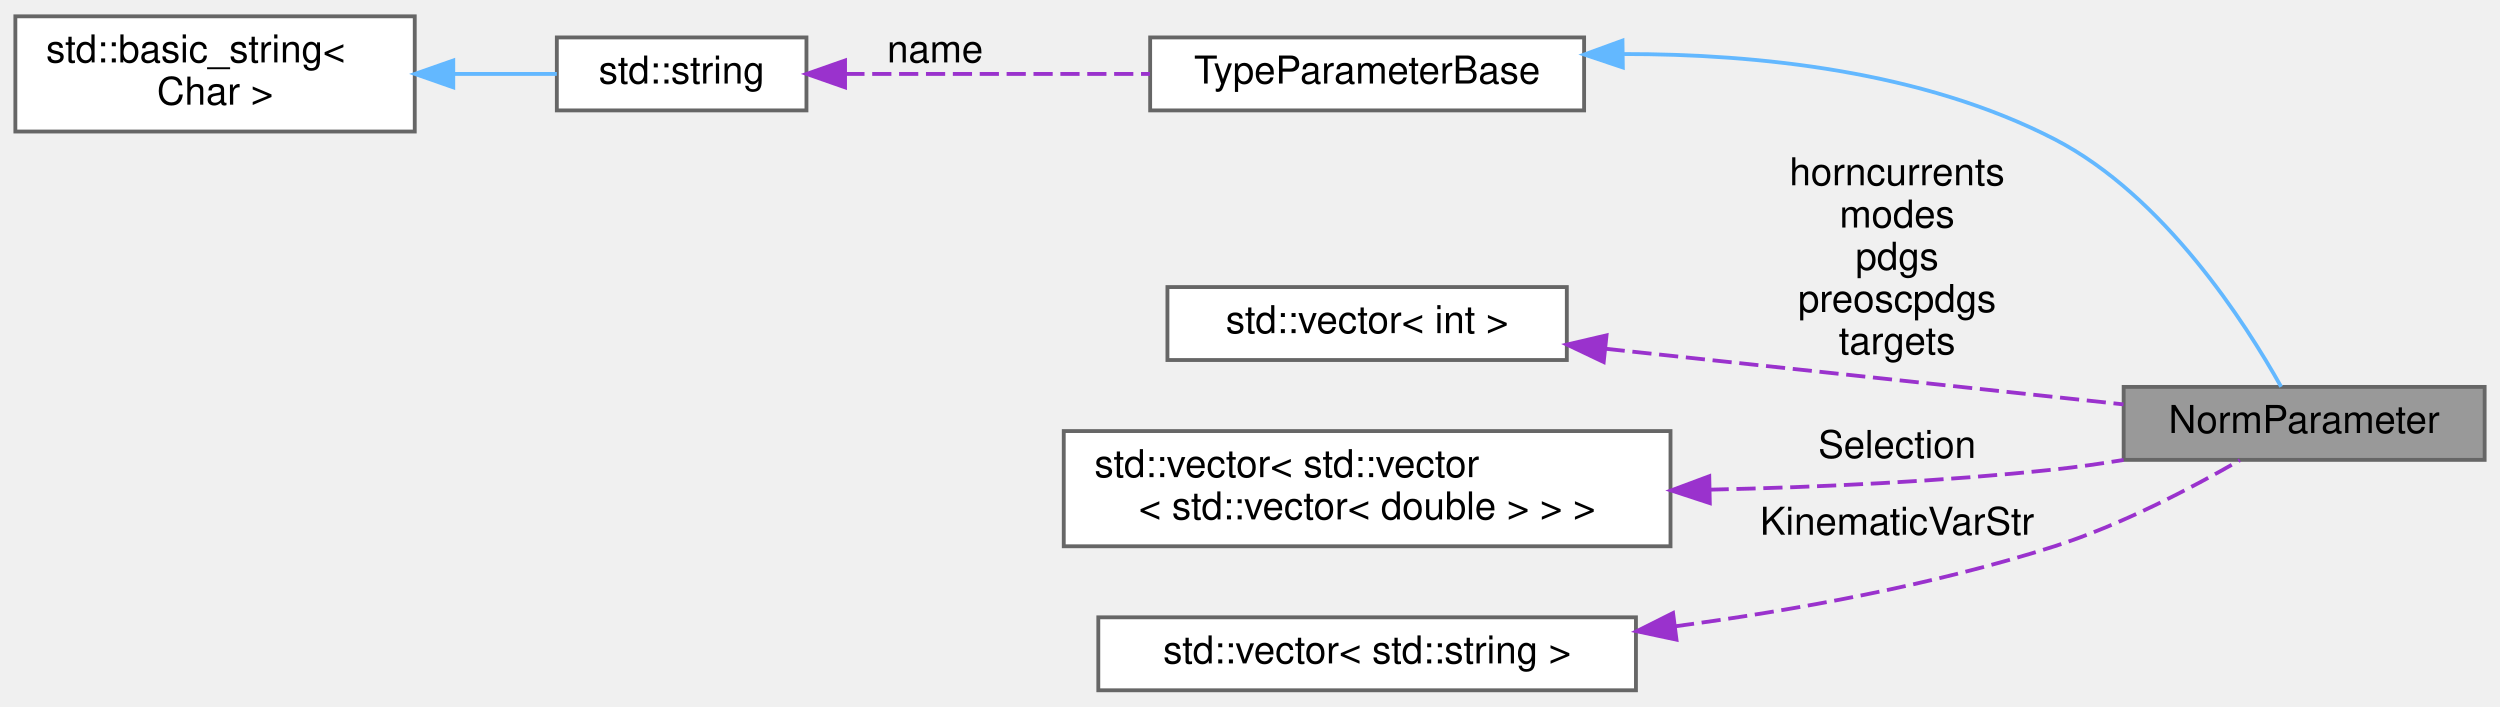
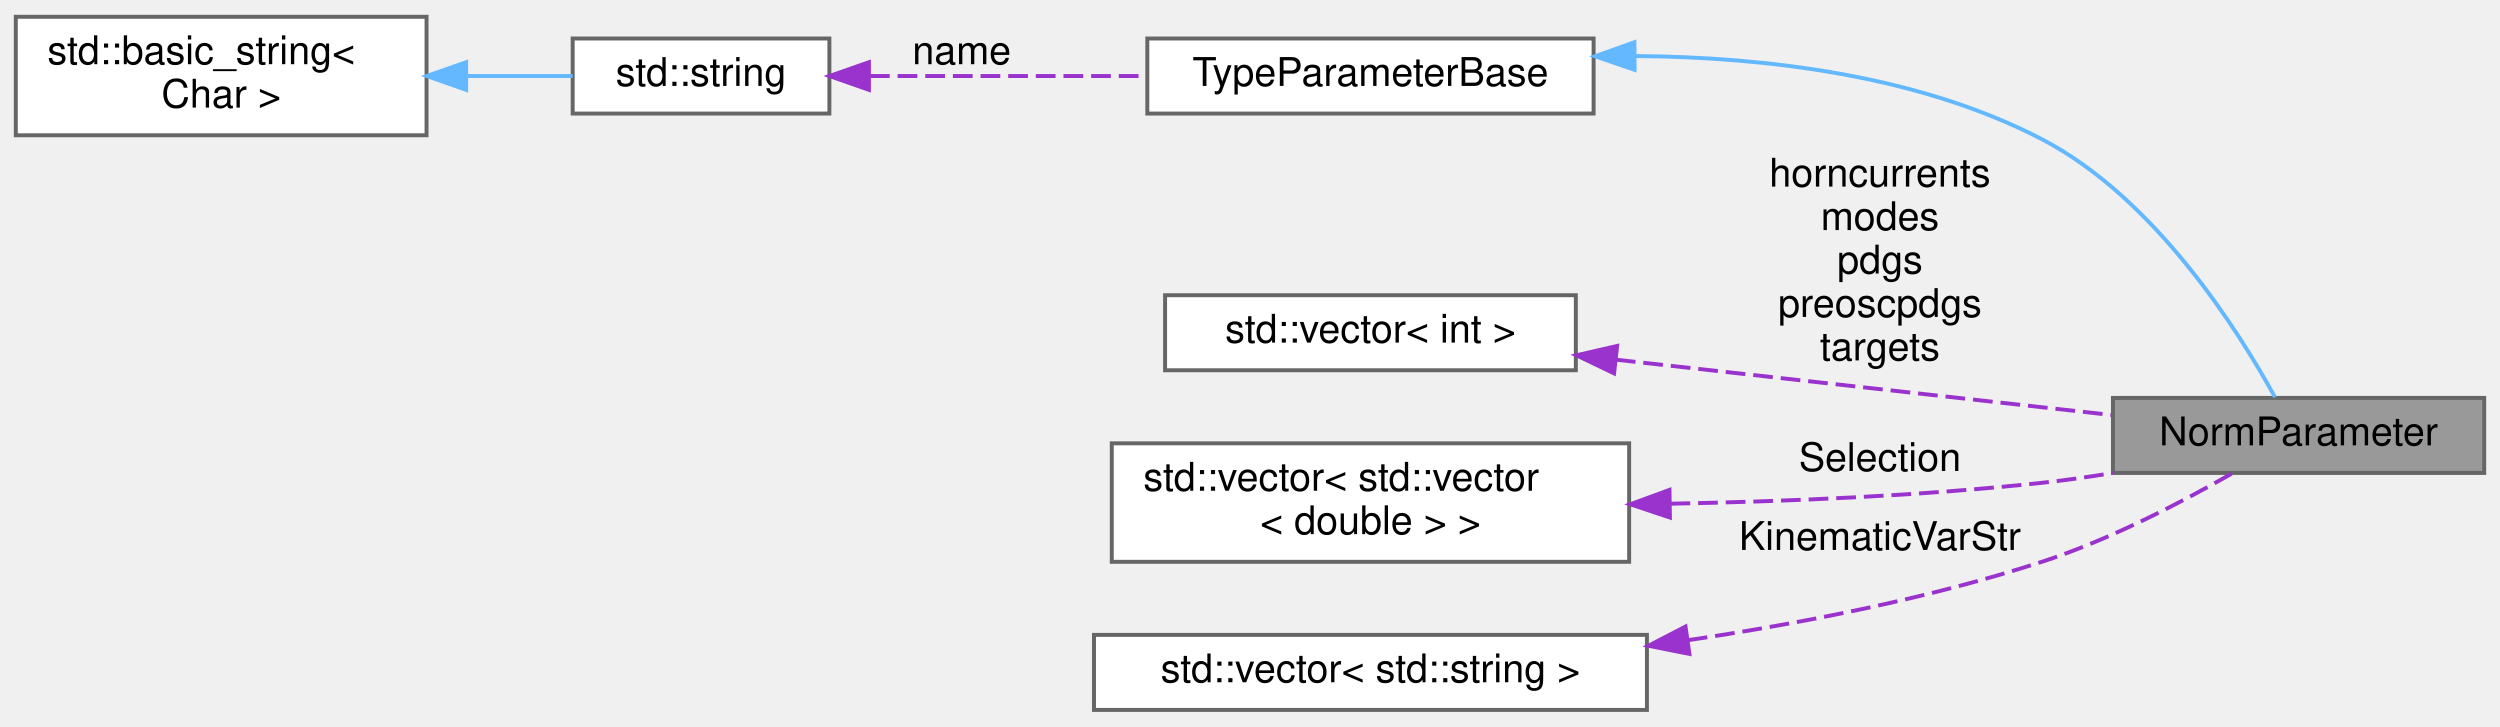
- <svg xmlns="http://www.w3.org/2000/svg" xmlns:xlink="http://www.w3.org/1999/xlink" width="651pt" height="184pt" viewBox="0.00 0.00 651.00 183.50">
+ <svg xmlns="http://www.w3.org/2000/svg" xmlns:xlink="http://www.w3.org/1999/xlink" width="633pt" height="184pt" viewBox="0.00 0.00 633.00 183.50">
  <g id="graph0" class="graph" transform="scale(1 1) rotate(0) translate(4 179.5)">
    <g id="node1" class="node">
      <g id="a_node1">
        <a xlink:title="ETA - Normalisations for cross-section parameters Carrier for whether you want to apply a systematic ...">
-           <polygon fill="#999999" stroke="#666666" points="643,-79 549,-79 549,-60 643,-60 643,-79" />
-           <text text-anchor="middle" x="596" y="-67" font-family="Helvetica,sans-Serif" font-size="10.00">NormParameter</text>
+           <polygon fill="#999999" stroke="#666666" points="625,-79 531,-79 531,-60 625,-60 625,-79" />
+           <text text-anchor="middle" x="578" y="-67" font-family="Helvetica,sans-Serif" font-size="10.00">NormParameter</text>
        </a>
      </g>
    </g>
    <g id="node2" class="node">
      <g id="a_node2">
        <a xlink:href="structTypeParameterBase.html" target="_top" xlink:title="Base class storing info for parameters types, helping unify codebase.">
-           <polygon fill="white" stroke="#666666" points="408.5,-170 295.5,-170 295.5,-151 408.5,-151 408.5,-170" />
-           <text text-anchor="middle" x="352" y="-158" font-family="Helvetica,sans-Serif" font-size="10.00">TypeParameterBase</text>
+           <polygon fill="white" stroke="#666666" points="399.5,-170 286.5,-170 286.5,-151 399.5,-151 399.5,-170" />
+           <text text-anchor="middle" x="343" y="-158" font-family="Helvetica,sans-Serif" font-size="10.00">TypeParameterBase</text>
        </a>
      </g>
    </g>
    <g id="edge1" class="edge">
-       <path fill="none" stroke="#63b8ff" d="M418.69,-165.68C453.8,-165.71 496.73,-161.19 531,-143.5 559.53,-128.78 580.82,-95.46 590.01,-79.03" />
-       <polygon fill="#63b8ff" stroke="#63b8ff" points="418.58,-162.18 408.53,-165.55 418.49,-169.18 418.58,-162.18" />
+       <path fill="none" stroke="#63b8ff" d="M410.2,-165.56C442.81,-165.31 481.74,-160.75 513,-144.5 541.7,-129.58 562.91,-95.81 572.04,-79.16" />
+       <polygon fill="#63b8ff" stroke="#63b8ff" points="409.88,-162.06 399.85,-165.5 409.83,-169.06 409.88,-162.06" />
    </g>
    <g id="node3" class="node">
      <g id="a_node3">
        <a xlink:title=" ">
          <polygon fill="white" stroke="#666666" points="206,-170 141,-170 141,-151 206,-151 206,-170" />
          <text text-anchor="middle" x="173.5" y="-158" font-family="Helvetica,sans-Serif" font-size="10.00">std::string</text>
        </a>
      </g>
    </g>
    <g id="edge2" class="edge">
-       <path fill="none" stroke="#9a32cd" stroke-dasharray="5,2" d="M216.12,-160.5C239.81,-160.5 269.78,-160.5 295.45,-160.5" />
-       <polygon fill="#9a32cd" stroke="#9a32cd" points="216.05,-157 206.05,-160.5 216.05,-164 216.05,-157" />
+       <path fill="none" stroke="#9a32cd" stroke-dasharray="5,2" d="M216.27,-160.5C237.42,-160.5 263.39,-160.5 286.22,-160.5" />
+       <polygon fill="#9a32cd" stroke="#9a32cd" points="216.01,-157 206.01,-160.5 216.01,-164 216.01,-157" />
      <text text-anchor="middle" x="239.5" y="-163.5" font-family="Helvetica,sans-Serif" font-size="10.00"> name</text>
    </g>
    <g id="node4" class="node">
      <g id="a_node4">
        <a xlink:title=" ">
          <polygon fill="white" stroke="#666666" points="104,-175.5 0,-175.5 0,-145.5 104,-145.5 104,-175.5" />
          <text text-anchor="start" x="8" y="-163.5" font-family="Helvetica,sans-Serif" font-size="10.00">std::basic_string&lt;</text>
          <text text-anchor="middle" x="52" y="-152.5" font-family="Helvetica,sans-Serif" font-size="10.00"> Char &gt;</text>
        </a>
      </g>
    </g>
    <g id="edge3" class="edge">
      <path fill="none" stroke="#63b8ff" d="M114.1,-160.5C123.41,-160.5 132.68,-160.5 141,-160.5" />
      <polygon fill="#63b8ff" stroke="#63b8ff" points="114.03,-157 104.03,-160.5 114.03,-164 114.03,-157" />
    </g>
    <g id="node5" class="node">
      <g id="a_node5">
        <a xlink:title=" ">
-           <polygon fill="white" stroke="#666666" points="404,-105 300,-105 300,-86 404,-86 404,-105" />
-           <text text-anchor="middle" x="352" y="-93" font-family="Helvetica,sans-Serif" font-size="10.00">std::vector&lt; int &gt;</text>
+           <polygon fill="white" stroke="#666666" points="395,-105 291,-105 291,-86 395,-86 395,-105" />
+           <text text-anchor="middle" x="343" y="-93" font-family="Helvetica,sans-Serif" font-size="10.00">std::vector&lt; int &gt;</text>
        </a>
      </g>
    </g>
    <g id="edge4" class="edge">
-       <path fill="none" stroke="#9a32cd" stroke-dasharray="5,2" d="M414.11,-88.93C456.01,-84.43 510.72,-78.56 548.95,-74.45" />
-       <polygon fill="#9a32cd" stroke="#9a32cd" points="413.6,-85.47 404.03,-90.02 414.34,-92.43 413.6,-85.47" />
-       <text text-anchor="middle" x="490" y="-131.5" font-family="Helvetica,sans-Serif" font-size="10.00"> horncurrents</text>
-       <text text-anchor="middle" x="490" y="-120.5" font-family="Helvetica,sans-Serif" font-size="10.00">modes</text>
-       <text text-anchor="middle" x="490" y="-109.5" font-family="Helvetica,sans-Serif" font-size="10.00">pdgs</text>
-       <text text-anchor="middle" x="490" y="-98.5" font-family="Helvetica,sans-Serif" font-size="10.00">preoscpdgs</text>
-       <text text-anchor="middle" x="490" y="-87.5" font-family="Helvetica,sans-Serif" font-size="10.00">targets</text>
+       <path fill="none" stroke="#9a32cd" stroke-dasharray="5,2" d="M405.13,-88.68C444.45,-84.29 494.73,-78.68 530.73,-74.66" />
+       <polygon fill="#9a32cd" stroke="#9a32cd" points="404.68,-85.21 395.13,-89.79 405.46,-92.16 404.68,-85.21" />
+       <text text-anchor="middle" x="472" y="-132.5" font-family="Helvetica,sans-Serif" font-size="10.00"> horncurrents</text>
+       <text text-anchor="middle" x="472" y="-121.5" font-family="Helvetica,sans-Serif" font-size="10.00">modes</text>
+       <text text-anchor="middle" x="472" y="-110.5" font-family="Helvetica,sans-Serif" font-size="10.00">pdgs</text>
+       <text text-anchor="middle" x="472" y="-99.5" font-family="Helvetica,sans-Serif" font-size="10.00">preoscpdgs</text>
+       <text text-anchor="middle" x="472" y="-88.5" font-family="Helvetica,sans-Serif" font-size="10.00">targets</text>
    </g>
    <g id="node6" class="node">
      <g id="a_node6">
        <a xlink:title=" ">
-           <polygon fill="white" stroke="#666666" points="431,-67.5 273,-67.5 273,-37.5 431,-37.5 431,-67.5" />
-           <text text-anchor="start" x="281" y="-55.5" font-family="Helvetica,sans-Serif" font-size="10.00">std::vector&lt; std::vector</text>
-           <text text-anchor="middle" x="352" y="-44.5" font-family="Helvetica,sans-Serif" font-size="10.00">&lt; std::vector&lt; double &gt; &gt; &gt;</text>
+           <polygon fill="white" stroke="#666666" points="408.5,-67.5 277.5,-67.5 277.5,-37.5 408.5,-37.5 408.5,-67.5" />
+           <text text-anchor="start" x="285.5" y="-55.5" font-family="Helvetica,sans-Serif" font-size="10.00">std::vector&lt; std::vector</text>
+           <text text-anchor="middle" x="343" y="-44.5" font-family="Helvetica,sans-Serif" font-size="10.00">&lt; double &gt; &gt;</text>
        </a>
      </g>
    </g>
    <g id="edge5" class="edge">
-       <path fill="none" stroke="#9a32cd" stroke-dasharray="5,2" d="M441.17,-52.24C469.88,-52.88 501.85,-54.38 531,-57.5 536.85,-58.13 542.96,-58.99 548.98,-59.98" />
-       <polygon fill="#9a32cd" stroke="#9a32cd" points="441.23,-48.74 431.16,-52.04 441.09,-55.74 441.23,-48.74" />
-       <text text-anchor="middle" x="490" y="-60.5" font-family="Helvetica,sans-Serif" font-size="10.00"> Selection</text>
+       <path fill="none" stroke="#9a32cd" stroke-dasharray="5,2" d="M418.96,-52.21C448.35,-52.76 482.33,-54.19 513,-57.5 518.84,-58.13 524.96,-59 530.98,-59.99" />
+       <polygon fill="#9a32cd" stroke="#9a32cd" points="418.82,-48.71 408.76,-52.06 418.71,-55.71 418.82,-48.71" />
+       <text text-anchor="middle" x="472" y="-60.5" font-family="Helvetica,sans-Serif" font-size="10.00"> Selection</text>
    </g>
    <g id="node7" class="node">
      <g id="a_node7">
        <a xlink:title=" ">
-           <polygon fill="white" stroke="#666666" points="422,-19 282,-19 282,0 422,0 422,-19" />
-           <text text-anchor="middle" x="352" y="-7" font-family="Helvetica,sans-Serif" font-size="10.00">std::vector&lt; std::string &gt;</text>
+           <polygon fill="white" stroke="#666666" points="413,-19 273,-19 273,0 413,0 413,-19" />
+           <text text-anchor="middle" x="343" y="-7" font-family="Helvetica,sans-Serif" font-size="10.00">std::vector&lt; std::string &gt;</text>
        </a>
      </g>
    </g>
    <g id="edge6" class="edge">
-       <path fill="none" stroke="#9a32cd" stroke-dasharray="5,2" d="M432.17,-16.66C463.46,-20.85 499.41,-27.39 531,-37.5 548.27,-43.03 566.66,-52.66 579.27,-59.92" />
-       <polygon fill="#9a32cd" stroke="#9a32cd" points="432.55,-13.18 422.19,-15.38 431.66,-20.12 432.55,-13.18" />
-       <text text-anchor="middle" x="490" y="-40.5" font-family="Helvetica,sans-Serif" font-size="10.00"> KinematicVarStr</text>
+       <path fill="none" stroke="#9a32cd" stroke-dasharray="5,2" d="M423.35,-17.65C452.05,-21.9 484.41,-28.22 513,-37.5 530.25,-43.1 548.64,-52.72 561.26,-59.95" />
+       <polygon fill="#9a32cd" stroke="#9a32cd" points="423.76,-14.18 413.36,-16.24 422.77,-21.11 423.76,-14.18" />
+       <text text-anchor="middle" x="472" y="-40.5" font-family="Helvetica,sans-Serif" font-size="10.00"> KinematicVarStr</text>
    </g>
  </g>
</svg>
